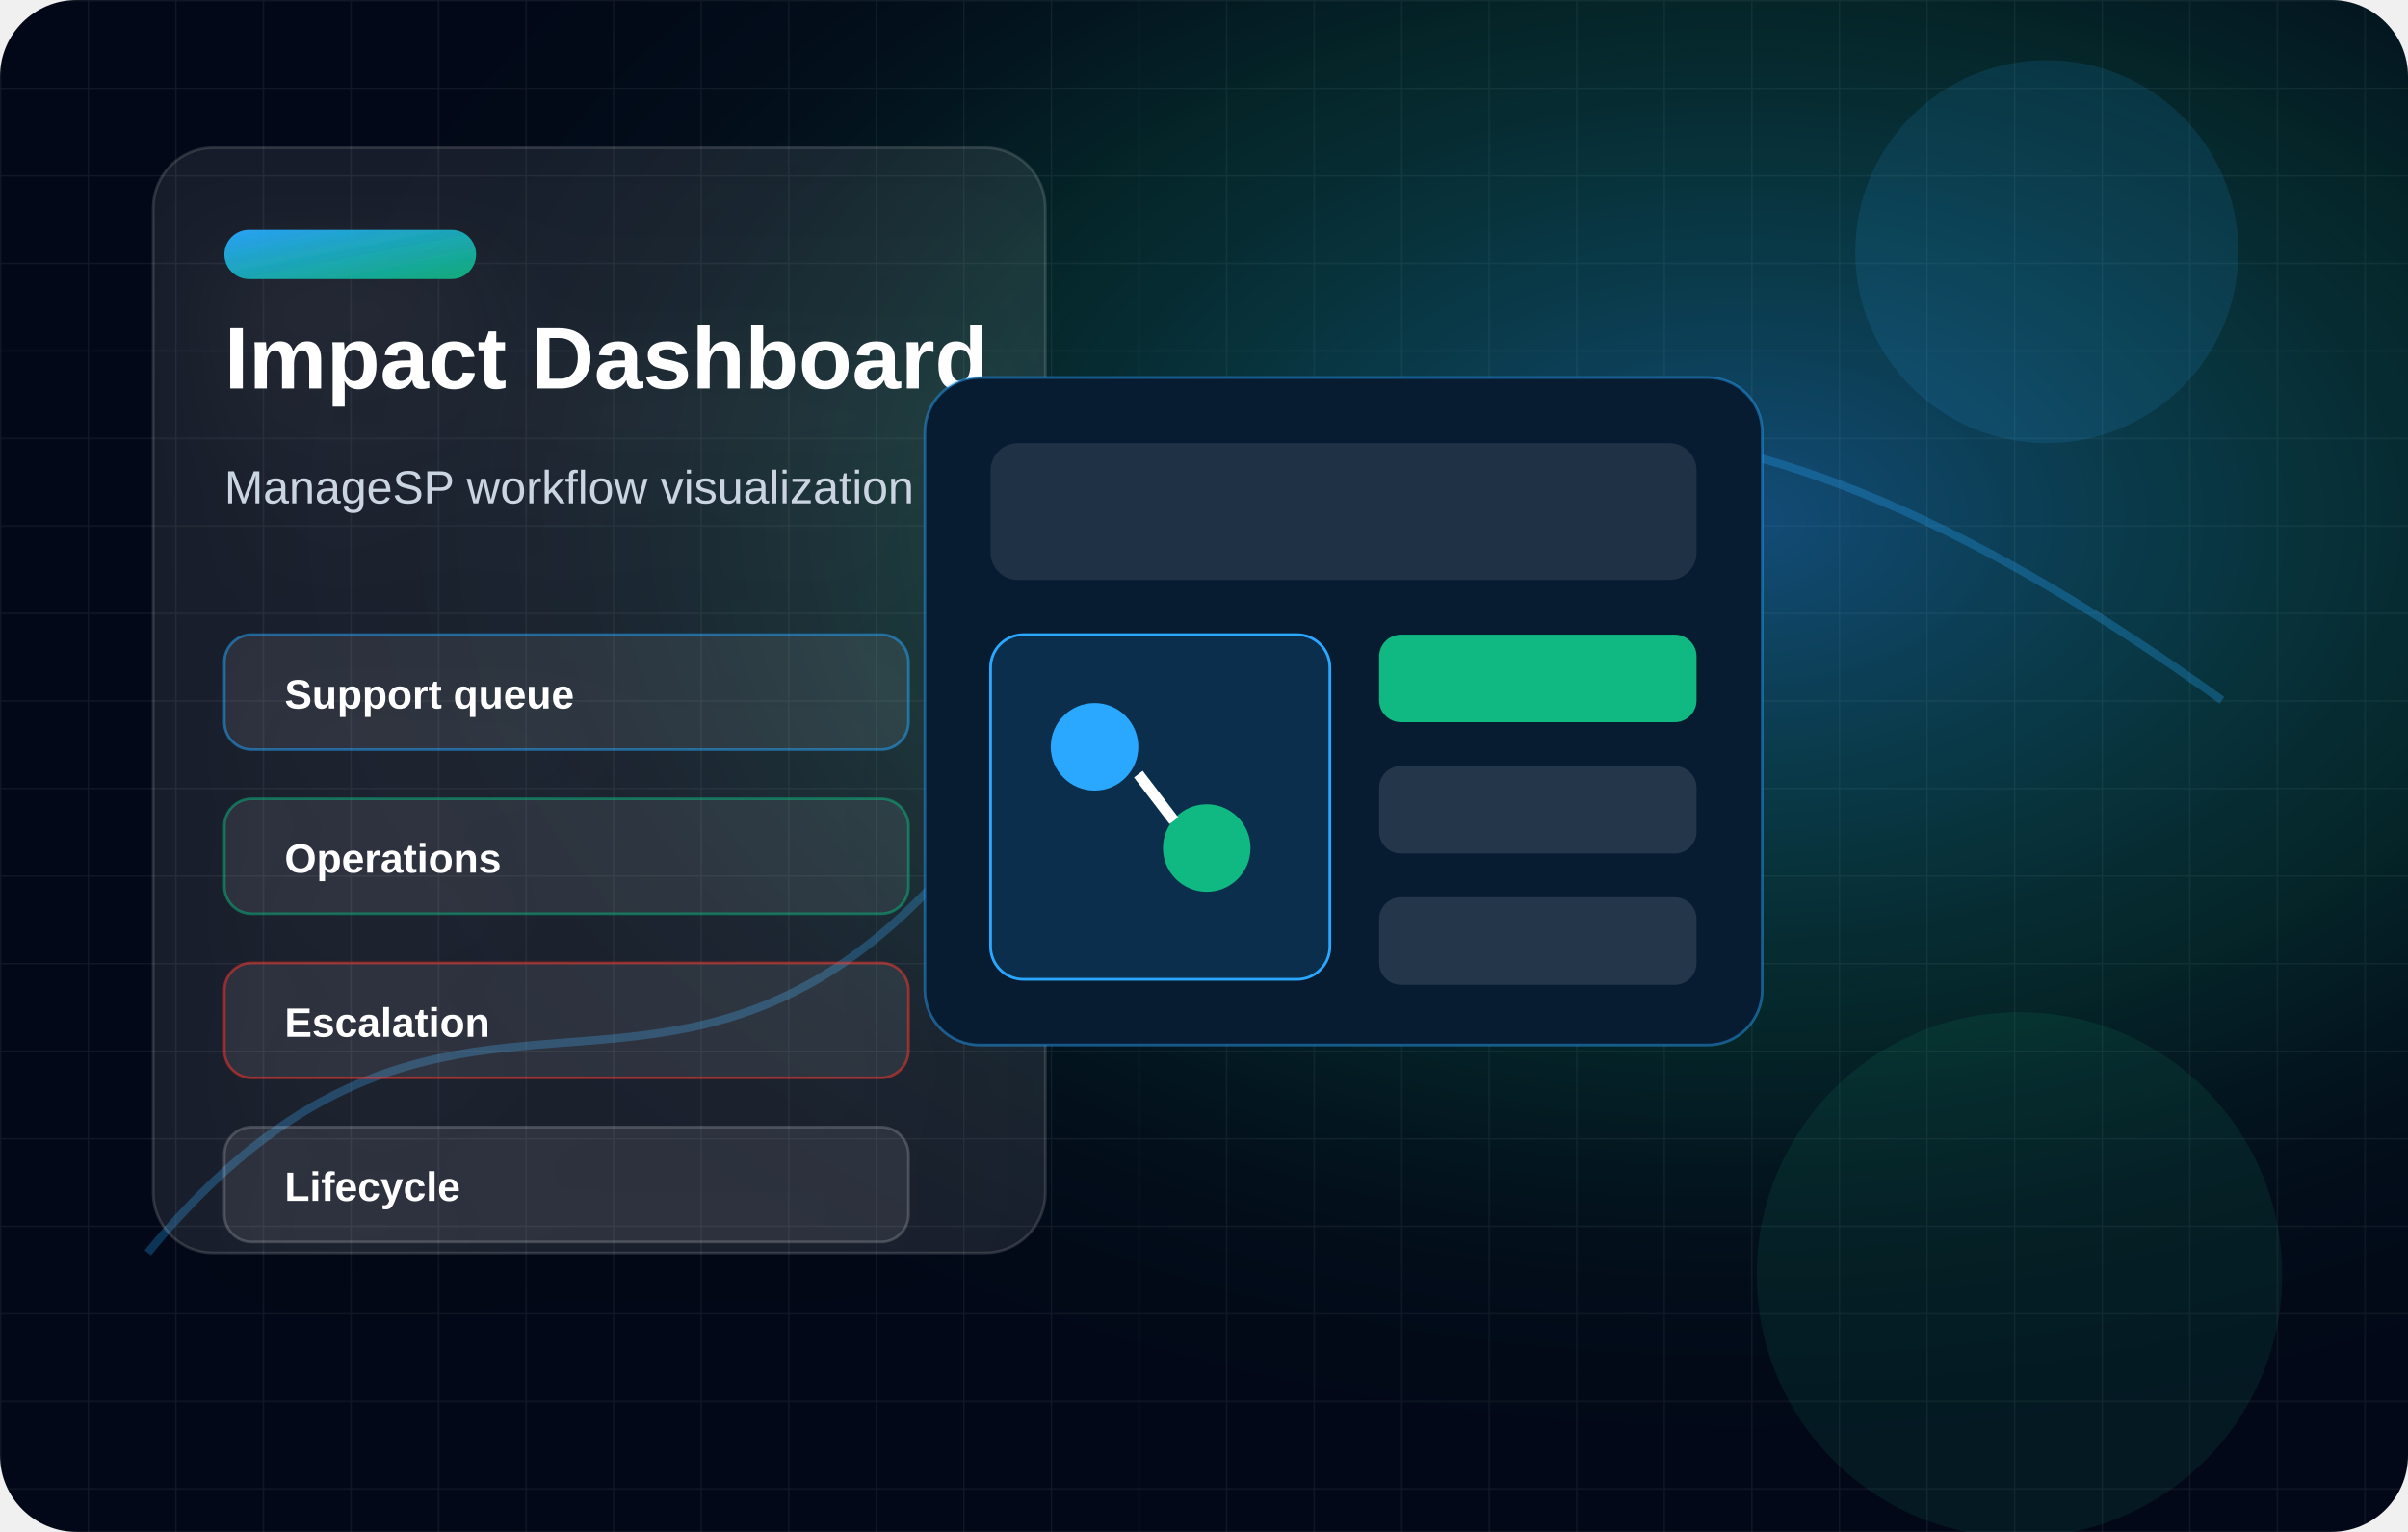
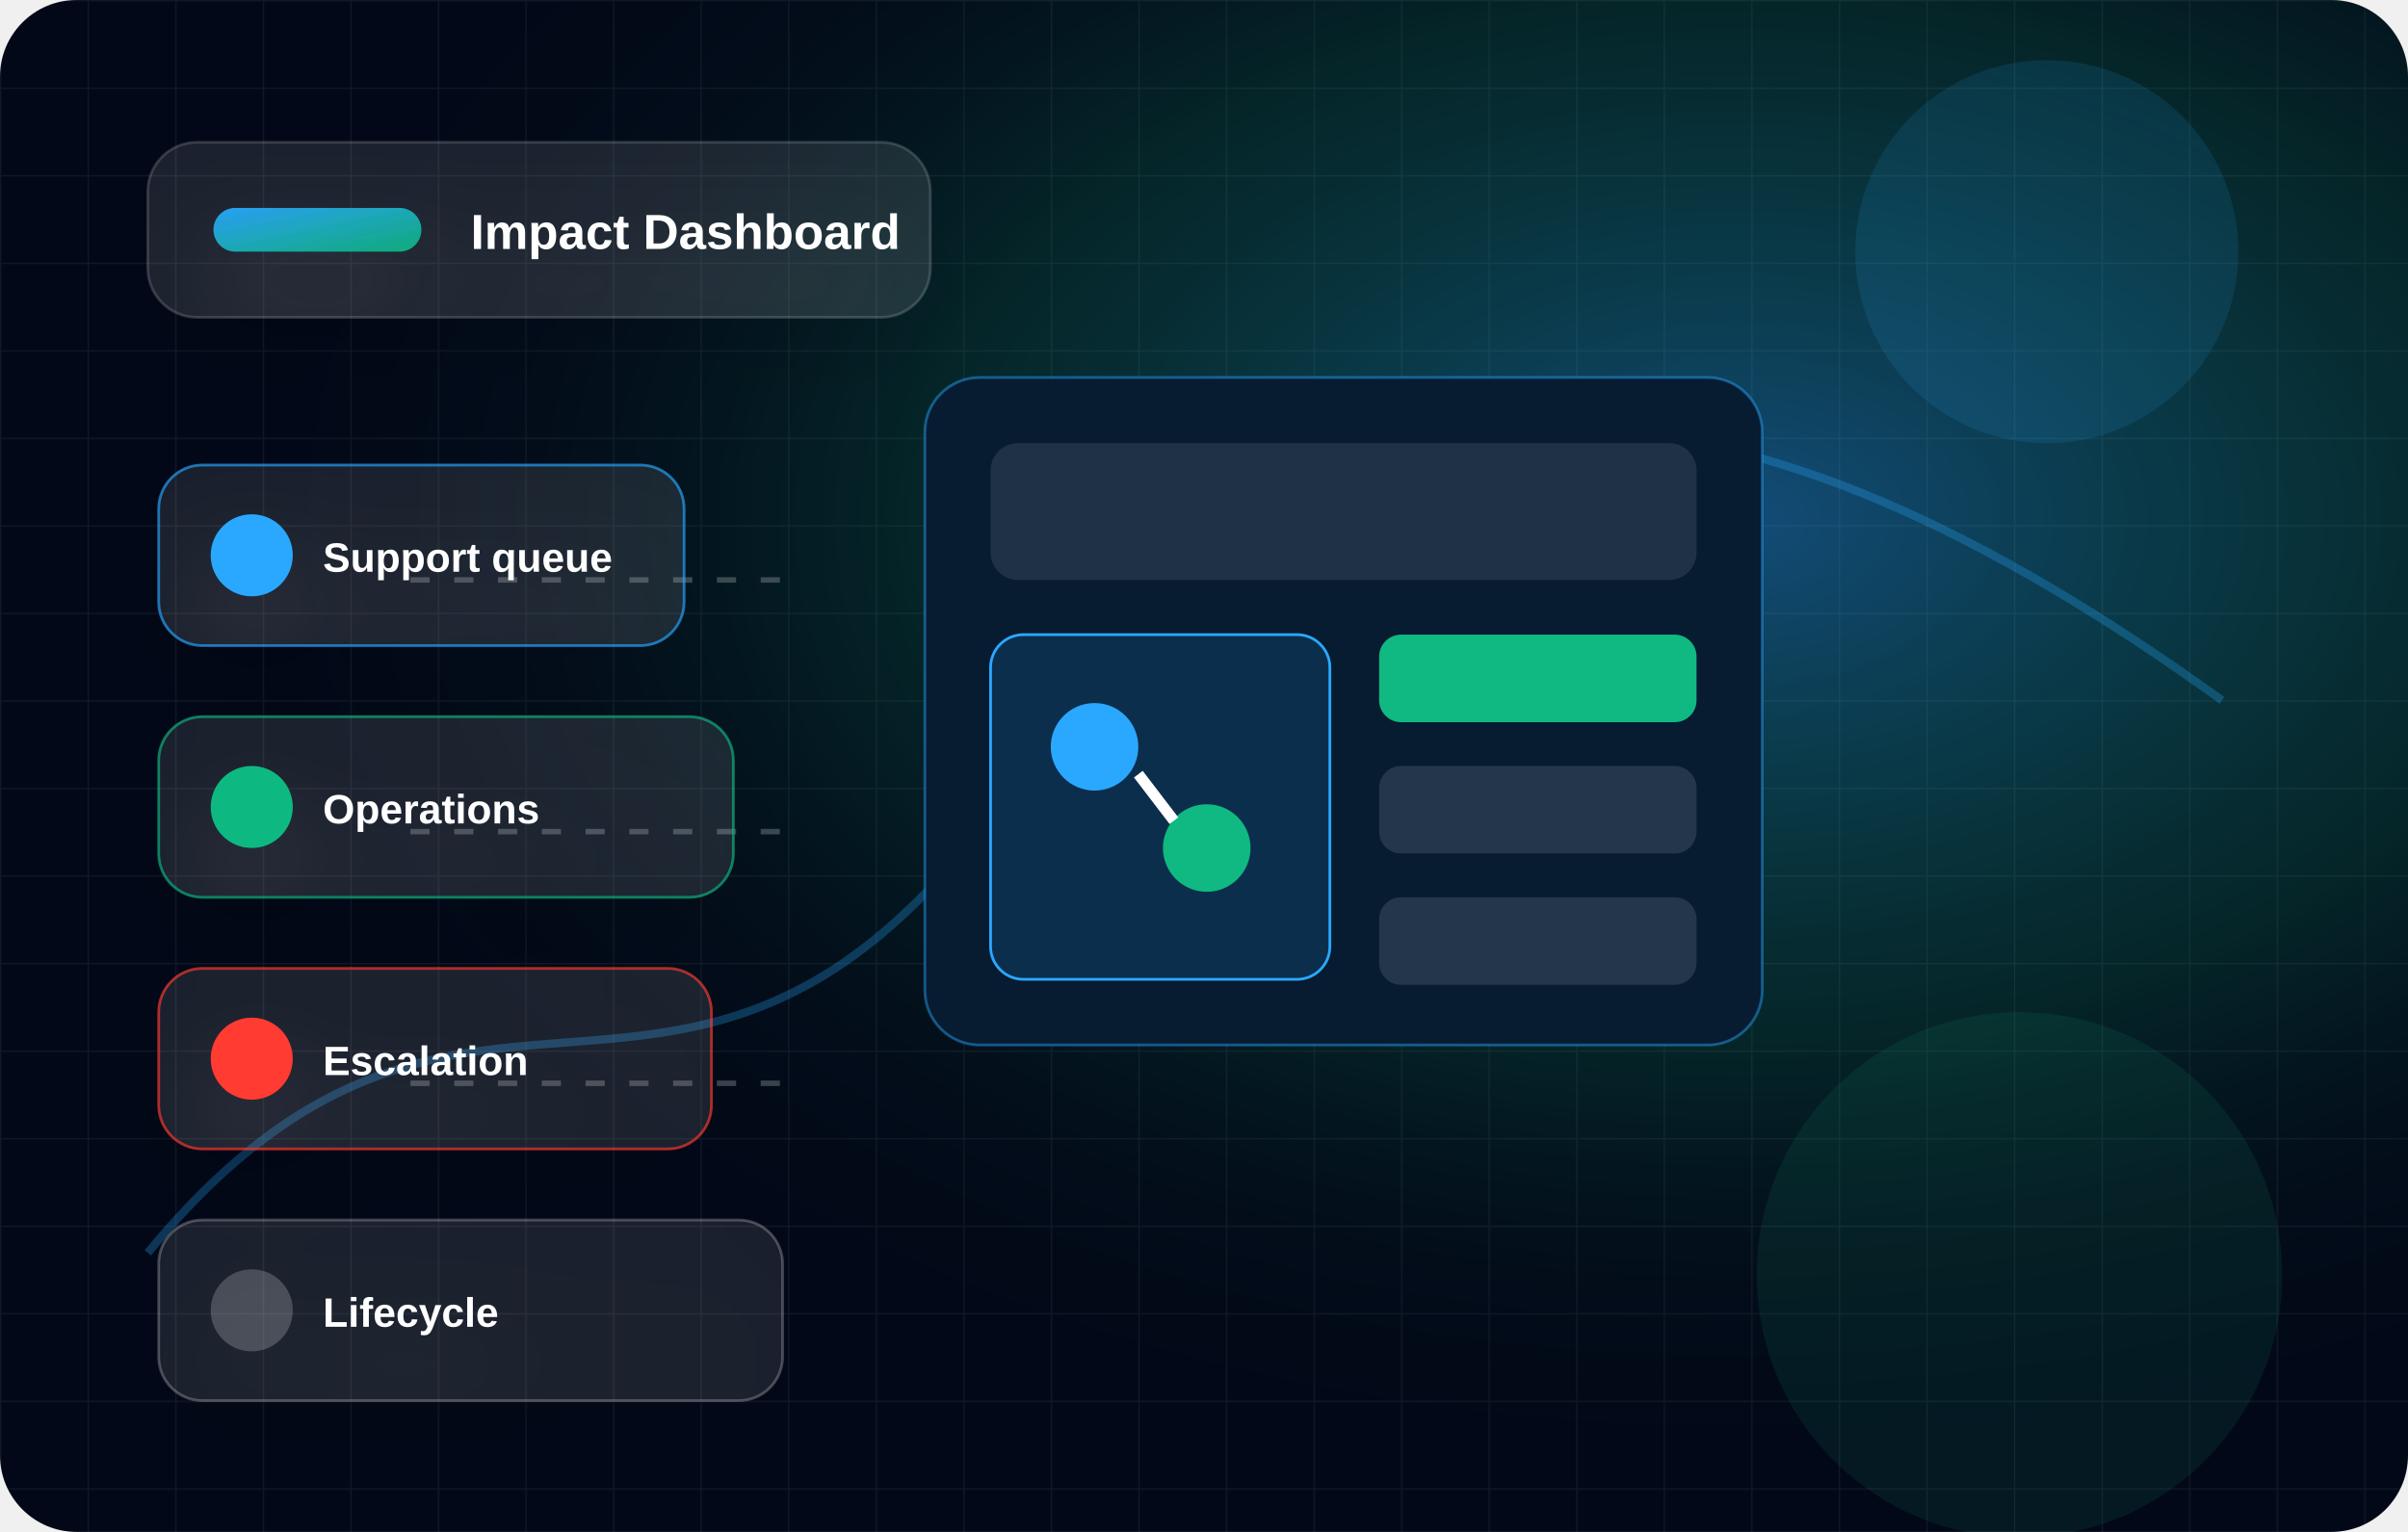
<svg xmlns="http://www.w3.org/2000/svg" width="880" height="560" viewBox="0 0 880 560" role="img" aria-labelledby="title desc">
  <defs>
    <linearGradient id="g" x1="0" y1="0" x2="1" y2="1">
      <stop offset="0" stop-color="#2AA8FF" stop-opacity=".95" />
      <stop offset="1" stop-color="#10B981" stop-opacity=".9" />
    </linearGradient>
    <radialGradient id="r" cx=".72" cy=".34" r=".62">
      <stop offset="0" stop-color="#2AA8FF" stop-opacity=".42" />
      <stop offset=".55" stop-color="#10B981" stop-opacity=".16" />
      <stop offset="1" stop-color="#020817" stop-opacity="0" />
    </radialGradient>
    <pattern id="grid" width="32" height="32" patternUnits="userSpaceOnUse">
      <path d="M32 0H0V32" fill="none" stroke="#ffffff" stroke-opacity=".06" />
    </pattern>
    <filter id="s" x="-20%" y="-20%" width="140%" height="140%">
      <feDropShadow dx="0" dy="18" stdDeviation="18" flood-color="#000000" flood-opacity=".28" />
    </filter>
  </defs>
  <rect width="880" height="560" rx="28" fill="#020817" />
  <rect width="880" height="560" rx="28" fill="url(#grid)" />
  <rect width="880" height="560" rx="28" fill="url(#r)" />
  <path d="M54 458 C174 312 255 456 374 282 S640 132 812 256" fill="none" stroke="#2AA8FF" stroke-width="3" stroke-opacity=".28" />
-   <g filter="url(#s)">
-     <rect x="56" y="54" width="326" height="404" rx="22" fill="rgba(255,255,255,.08)" stroke="rgba(255,255,255,.14)" />
-     <rect x="82" y="84" width="92" height="18" rx="9" fill="url(#g)" />
-     <text x="82" y="142" font-family="Segoe UI, Arial" font-size="32" font-weight="850" fill="#fff">Impact Dashboard</text>
-     <text x="82" y="184" font-family="Segoe UI, Arial" font-size="17" fill="#cbd5e1">ManageSP workflow visualization</text>
-     <g font-family="Segoe UI, Arial" font-size="15" font-weight="800" fill="#fff">
-       <rect x="82" y="232" width="250" height="42" rx="10" fill="rgba(255,255,255,.08)" stroke="#2AA8FF" stroke-opacity=".5" />
-       <text x="104" y="259">Support queue</text>
-       <rect x="82" y="292" width="250" height="42" rx="10" fill="rgba(255,255,255,.08)" stroke="#10B981" stroke-opacity=".5" />
-       <text x="104" y="319">Operations</text>
-       <rect x="82" y="352" width="250" height="42" rx="10" fill="rgba(255,255,255,.08)" stroke="#ff3b30" stroke-opacity=".5" />
-       <text x="104" y="379">Escalation</text>
-       <rect x="82" y="412" width="250" height="42" rx="10" fill="rgba(255,255,255,.08)" stroke="#ffffff" stroke-opacity=".18" />
-       <text x="104" y="439">Lifecycle</text>
+   <g filter="url(#s)" font-family="Segoe UI, Arial">
+     <rect x="54" y="52" width="286" height="64" rx="18" fill="#ffffff" fill-opacity=".1" stroke="#ffffff" stroke-opacity=".16" />
+     <rect x="78" y="76" width="76" height="16" rx="8" fill="url(#g)" />
+     <text x="172" y="91" font-size="18" font-weight="850" fill="#fff">Impact Dashboard</text>
+     <g stroke="#ffffff" stroke-opacity=".22" stroke-width="2" stroke-dasharray="7 9">
+       <path d="M150 212 H290" />
+       <path d="M150 304 H290" />
+       <path d="M150 396 H290" />
+     </g>
+     <g>
+       <rect x="58" y="170" width="192" height="66" rx="16" fill="#ffffff" fill-opacity=".09" stroke="#2AA8FF" stroke-opacity=".65" />
+       <circle cx="92" cy="203" r="15" fill="#2AA8FF" />
+       <text x="118" y="209" font-size="15" font-weight="850" fill="#fff">Support queue</text>
+       <rect x="58" y="262" width="210" height="66" rx="16" fill="#ffffff" fill-opacity=".09" stroke="#10B981" stroke-opacity=".65" />
+       <circle cx="92" cy="295" r="15" fill="#10B981" />
+       <text x="118" y="301" font-size="15" font-weight="850" fill="#fff">Operations</text>
+       <rect x="58" y="354" width="202" height="66" rx="16" fill="#ffffff" fill-opacity=".09" stroke="#ff3b30" stroke-opacity=".65" />
+       <circle cx="92" cy="387" r="15" fill="#ff3b30" />
+       <text x="118" y="393" font-size="15" font-weight="850" fill="#fff">Escalation</text>
+       <rect x="58" y="446" width="228" height="66" rx="16" fill="#ffffff" fill-opacity=".09" stroke="#ffffff" stroke-opacity=".24" />
+       <circle cx="92" cy="479" r="15" fill="#fff" fill-opacity=".2" />
+       <text x="118" y="485" font-size="15" font-weight="850" fill="#fff">Lifecycle</text>
    </g>
  </g>
  <g class="motif ops" transform="translate(338 138)">
    <rect x="0" y="0" width="306" height="244" rx="20" fill="#071b31" stroke="#2AA8FF" stroke-opacity=".45" />
-     <rect x="24" y="24" width="258" height="50" rx="10" fill="rgba(255,255,255,.1)" />
-     <rect x="24" y="94" width="124" height="126" rx="12" fill="rgba(42,168,255,.14)" stroke="#2AA8FF" />
+     <rect x="24" y="24" width="258" height="50" rx="10" fill="#ffffff" fill-opacity=".1" />
+     <rect x="24" y="94" width="124" height="126" rx="12" fill="#2aa8ff" fill-opacity=".14" stroke="#2AA8FF" />
    <rect x="166" y="94" width="116" height="32" rx="8" fill="#10B981" />
-     <rect x="166" y="142" width="116" height="32" rx="8" fill="rgba(255,255,255,.12)" />
-     <rect x="166" y="190" width="116" height="32" rx="8" fill="rgba(255,255,255,.12)" />
+     <rect x="166" y="142" width="116" height="32" rx="8" fill="#ffffff" fill-opacity=".12" />
+     <rect x="166" y="190" width="116" height="32" rx="8" fill="#ffffff" fill-opacity=".12" />
    <circle cx="62" cy="135" r="16" fill="#2AA8FF" />
    <circle cx="103" cy="172" r="16" fill="#10B981" />
    <path d="M78 145 L91 162" stroke="#fff" stroke-width="4" />
  </g>
  <circle cx="748" cy="92" r="70" fill="#2AA8FF" opacity=".12" />
  <circle cx="738" cy="466" r="96" fill="#10B981" opacity=".1" />
</svg>
